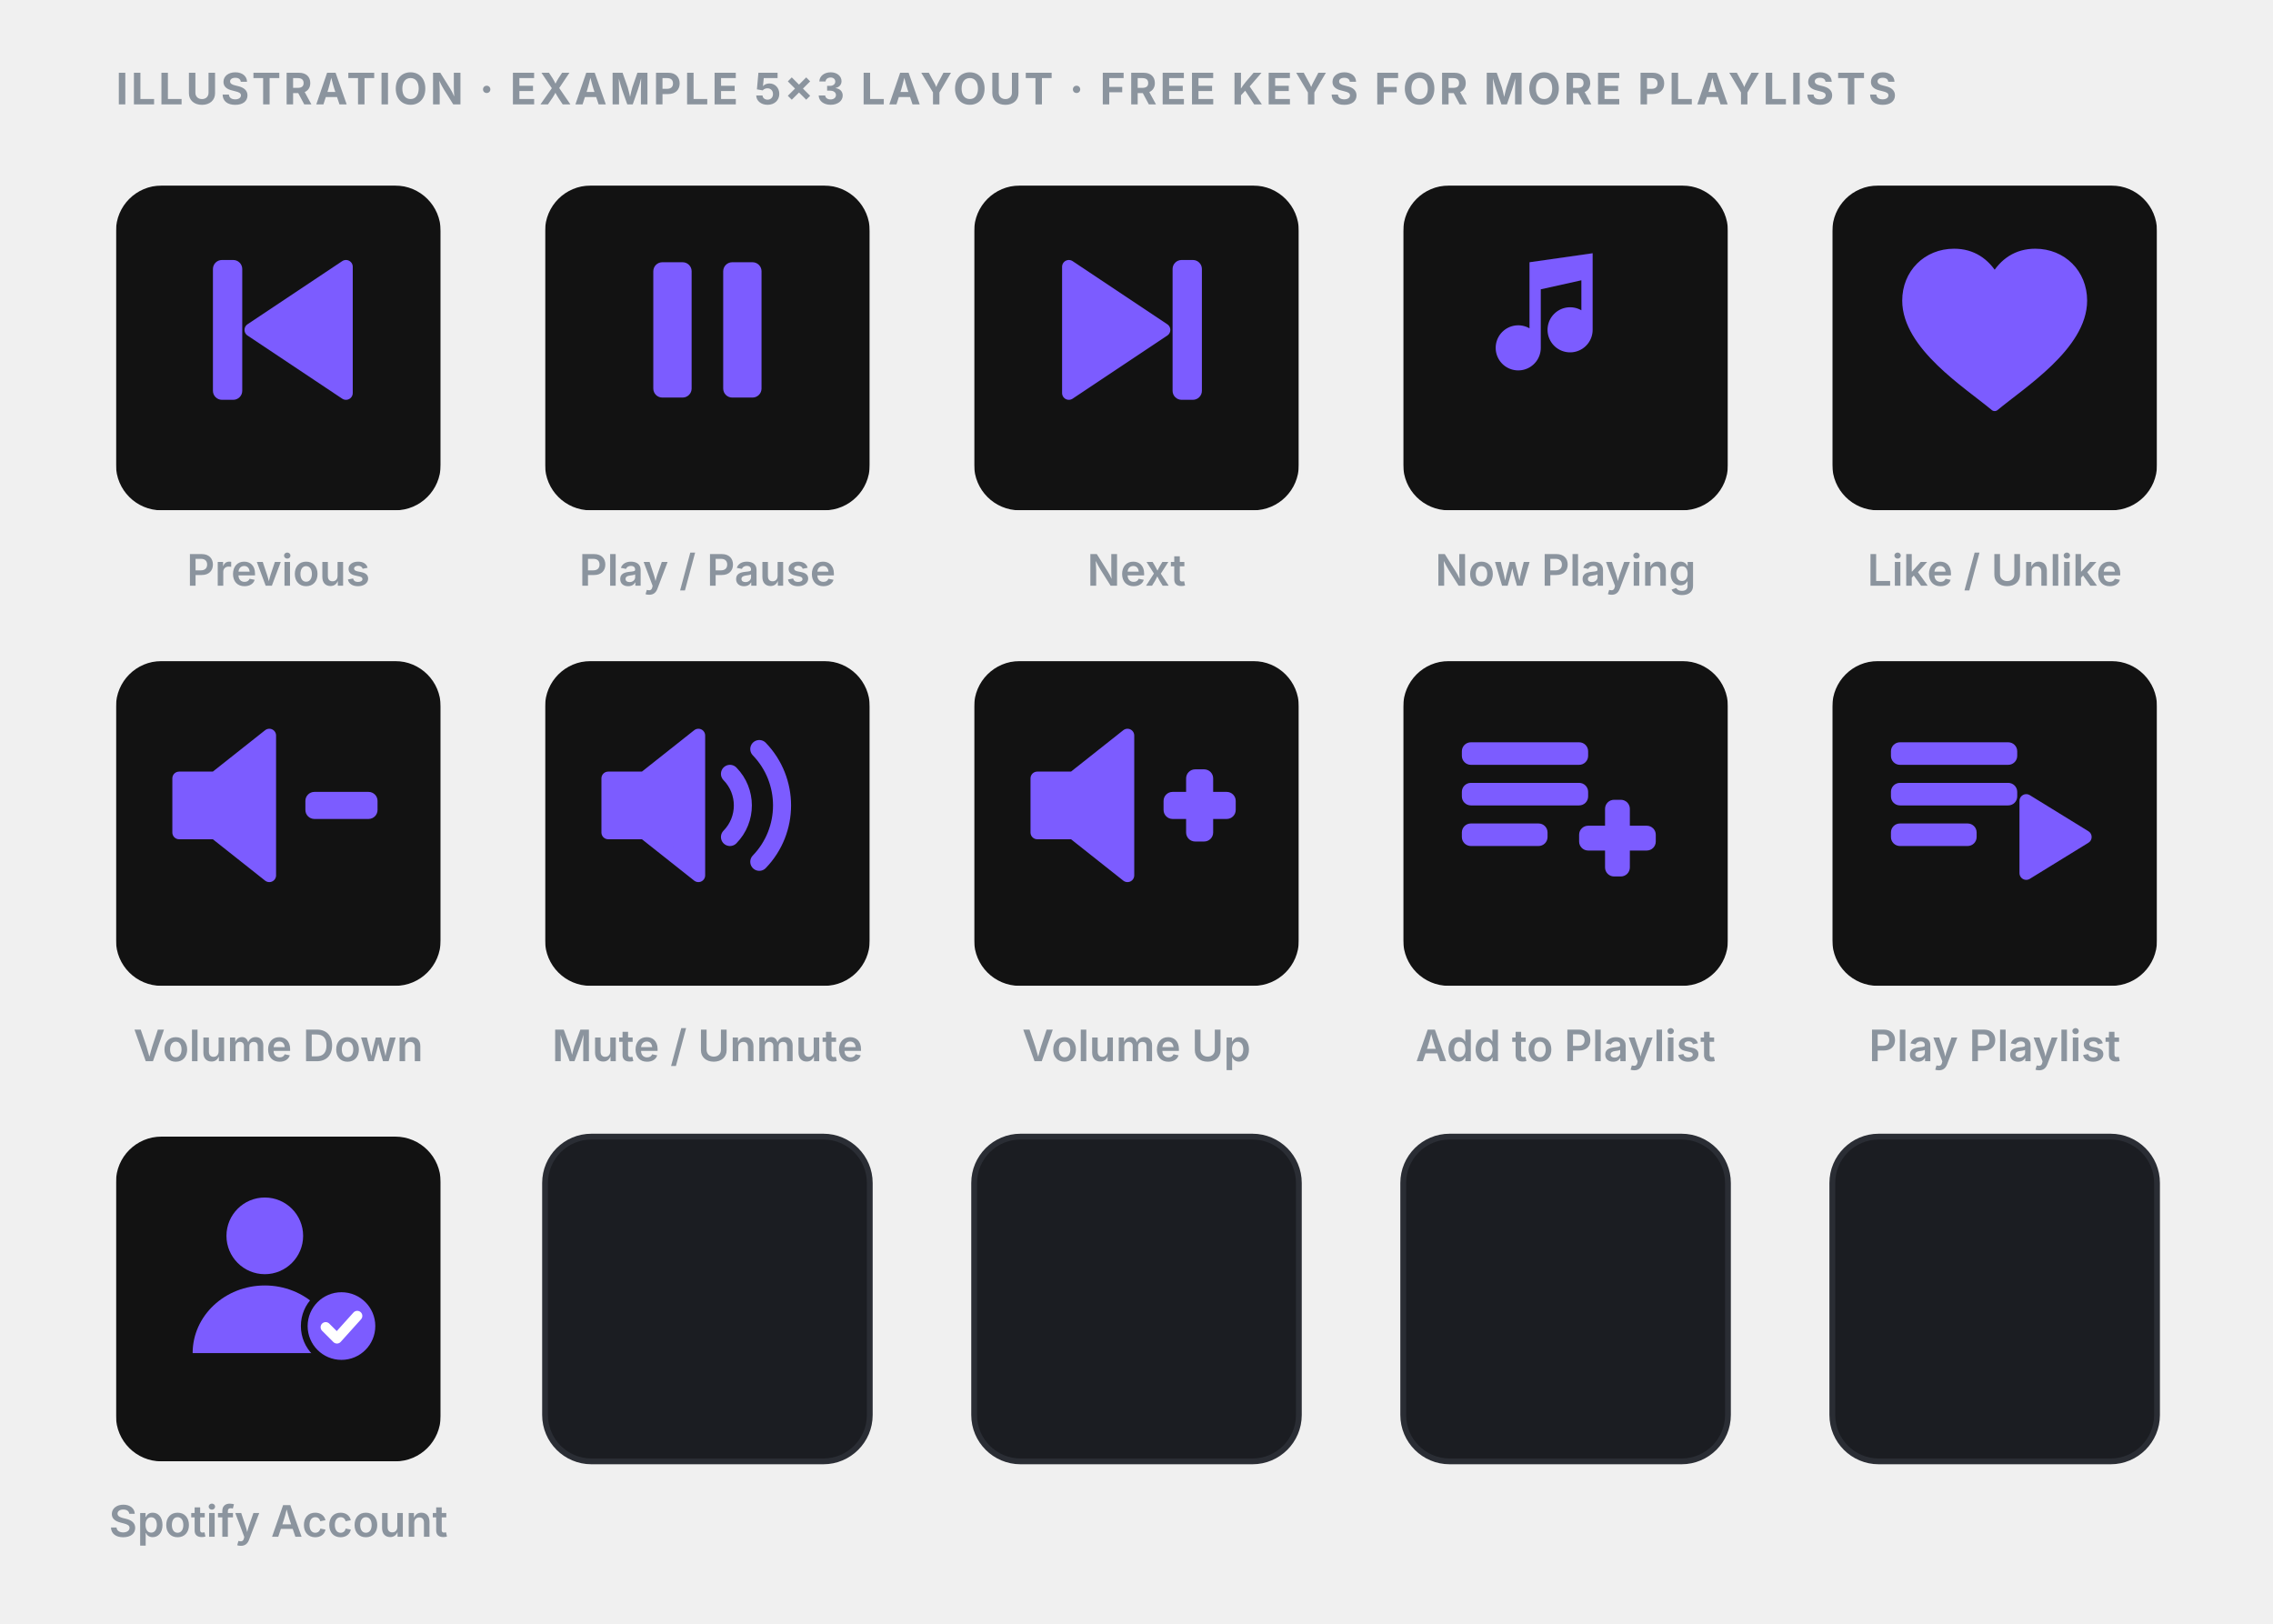
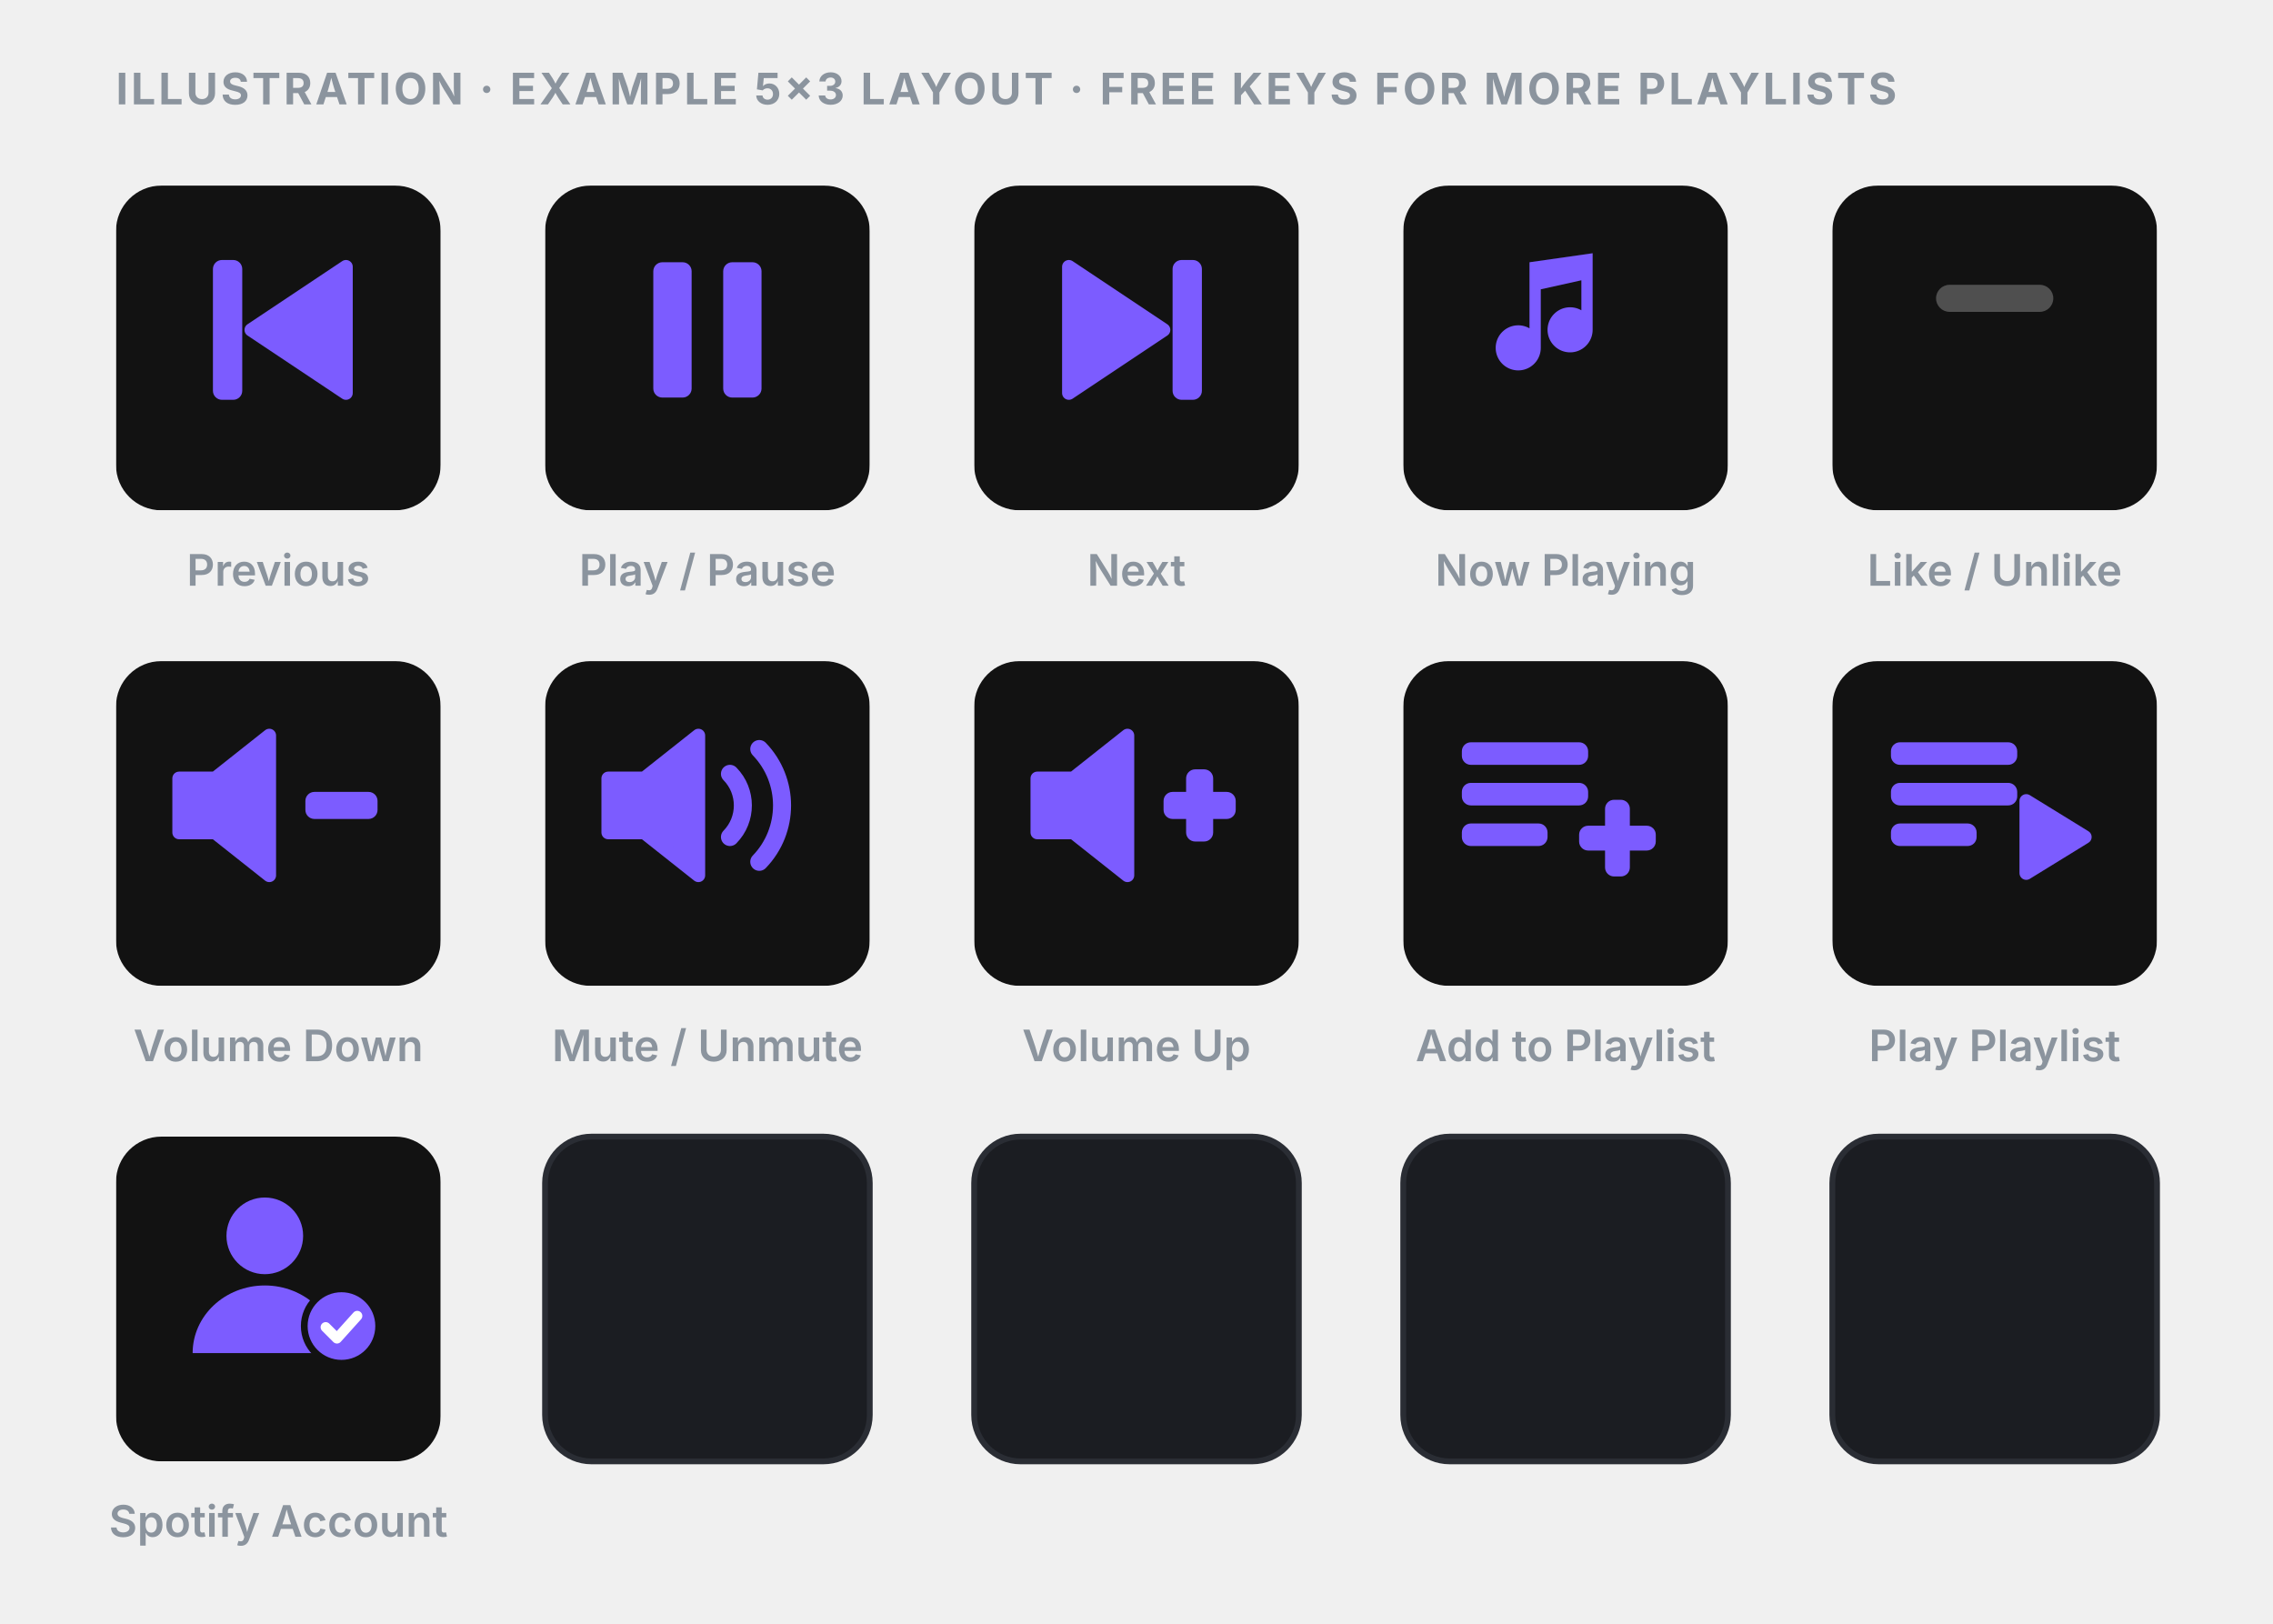
<svg xmlns="http://www.w3.org/2000/svg" width="784" height="560" viewBox="0 0 784 560">
  <defs>
    <clipPath id="key" clipPathUnits="objectBoundingBox">
      <rect width="1" height="1" rx="0.14" />
    </clipPath>
  </defs>
  <text x="40" y="36" font-family="'Segoe UI', Inter, 'Helvetica Neue', Arial, sans-serif" font-size="15" font-weight="700" letter-spacing="1" fill="#8B949E">ILLUSTRATION · EXAMPLE 5×3 LAYOUT · FREE KEYS FOR MORE PLAYLISTS</text>
  <g clip-path="url(#key)">
    <svg x="40" y="64" width="112" height="112" viewBox="0 0 144 144">
      <rect width="144" height="144" fill="#121212" />
      <path d="M102 36l-42 28 42 28z" fill="#7C5CFF" stroke="#7C5CFF" stroke-width="6" stroke-linejoin="round" />
      <rect x="43" y="33" width="13" height="62" rx="4" fill="#7C5CFF" />
    </svg>
  </g>
  <text x="96" y="202" font-family="'Segoe UI', Inter, 'Helvetica Neue', Arial, sans-serif" font-size="15" font-weight="600" fill="#8B949E" text-anchor="middle">Previous</text>
  <g clip-path="url(#key)">
    <svg x="188" y="64" width="112" height="112" viewBox="0 0 144 144">
      <rect width="144" height="144" fill="#121212" />
      <rect x="48" y="34" width="17" height="60" rx="4" fill="#7C5CFF" />
      <rect x="79" y="34" width="17" height="60" rx="4" fill="#7C5CFF" />
    </svg>
  </g>
  <text x="244" y="202" font-family="'Segoe UI', Inter, 'Helvetica Neue', Arial, sans-serif" font-size="15" font-weight="600" fill="#8B949E" text-anchor="middle">Play / Pause</text>
  <g clip-path="url(#key)">
    <svg x="336" y="64" width="112" height="112" viewBox="0 0 144 144">
      <rect width="144" height="144" fill="#121212" />
      <path d="M42 36l42 28-42 28z" fill="#7C5CFF" stroke="#7C5CFF" stroke-width="6" stroke-linejoin="round" />
      <rect x="88" y="33" width="13" height="62" rx="4" fill="#7C5CFF" />
    </svg>
  </g>
  <text x="392" y="202" font-family="'Segoe UI', Inter, 'Helvetica Neue', Arial, sans-serif" font-size="15" font-weight="600" fill="#8B949E" text-anchor="middle">Next</text>
  <g clip-path="url(#key)">
    <svg x="484" y="64" width="112" height="112" viewBox="0 0 144 144">
      <rect width="144" height="144" fill="#121212" />
      <path d="M84 30v34a10 10 0 1 1-5-8.7V42l-18 4v26a10 10 0 1 1-5-8.7V34z" fill="#7C5CFF" />
    </svg>
  </g>
  <text x="540" y="202" font-family="'Segoe UI', Inter, 'Helvetica Neue', Arial, sans-serif" font-size="15" font-weight="600" fill="#8B949E" text-anchor="middle">Now Playing</text>
  <g clip-path="url(#key)">
    <svg x="632" y="64" width="112" height="112" viewBox="0 0 144 144">
      <rect width="144" height="144" fill="#121212" />
-       <path d="M72 98C60 88 33 71 33 51C33 39 42 30 54 30C62 30 68 34 72 41C76 34 82 30 90 30C102 30 111 39 111 51C111 71 84 88 72 98Z" fill="#7C5CFF" stroke="#7C5CFF" stroke-width="4" stroke-linejoin="round" />
+       <rect x="46" y="44" width="52" height="12" rx="6" fill="#4F4F4F" />
    </svg>
  </g>
  <text x="688" y="202" font-family="'Segoe UI', Inter, 'Helvetica Neue', Arial, sans-serif" font-size="15" font-weight="600" fill="#8B949E" text-anchor="middle">Like / Unlike</text>
  <g clip-path="url(#key)">
    <svg x="40" y="228" width="112" height="112" viewBox="0 0 144 144">
      <rect width="144" height="144" fill="#121212" />
      <path d="M28 52h16l24-19v62L44 76H28z" fill="#7C5CFF" stroke="#7C5CFF" stroke-width="6" stroke-linejoin="round" />
      <rect x="84" y="58" width="32" height="12" rx="4" fill="#7C5CFF" />
    </svg>
  </g>
  <text x="96" y="366" font-family="'Segoe UI', Inter, 'Helvetica Neue', Arial, sans-serif" font-size="15" font-weight="600" fill="#8B949E" text-anchor="middle">Volume Down</text>
  <g clip-path="url(#key)">
    <svg x="188" y="228" width="112" height="112" viewBox="0 0 144 144">
      <rect width="144" height="144" fill="#121212" />
      <path d="M28 52h16l24-19v62L44 76H28z" fill="#7C5CFF" stroke="#7C5CFF" stroke-width="6" stroke-linejoin="round" />
      <path d="M82 50a20 20 0 0 1 0 28" fill="none" stroke="#7C5CFF" stroke-width="8" stroke-linecap="round" />
      <path d="M95 39a36 36 0 0 1 0 50" fill="none" stroke="#7C5CFF" stroke-width="8" stroke-linecap="round" />
    </svg>
  </g>
  <text x="244" y="366" font-family="'Segoe UI', Inter, 'Helvetica Neue', Arial, sans-serif" font-size="15" font-weight="600" fill="#8B949E" text-anchor="middle">Mute / Unmute</text>
  <g clip-path="url(#key)">
    <svg x="336" y="228" width="112" height="112" viewBox="0 0 144 144">
      <rect width="144" height="144" fill="#121212" />
      <path d="M28 52h16l24-19v62L44 76H28z" fill="#7C5CFF" stroke="#7C5CFF" stroke-width="6" stroke-linejoin="round" />
      <rect x="84" y="58" width="32" height="12" rx="4" fill="#7C5CFF" />
      <rect x="94" y="48" width="12" height="32" rx="4" fill="#7C5CFF" />
    </svg>
  </g>
  <text x="392" y="366" font-family="'Segoe UI', Inter, 'Helvetica Neue', Arial, sans-serif" font-size="15" font-weight="600" fill="#8B949E" text-anchor="middle">Volume Up</text>
  <g clip-path="url(#key)">
    <svg x="484" y="228" width="112" height="112" viewBox="0 0 144 144">
      <rect width="144" height="144" fill="#121212" />
      <rect x="26" y="36" width="56" height="10" rx="4" fill="#7C5CFF" />
      <rect x="26" y="54" width="56" height="10" rx="4" fill="#7C5CFF" />
      <rect x="26" y="72" width="38" height="10" rx="4" fill="#7C5CFF" />
      <rect x="78" y="73" width="34" height="11" rx="4" fill="#7C5CFF" />
      <rect x="89.5" y="61.5" width="11" height="34" rx="4" fill="#7C5CFF" />
    </svg>
  </g>
  <text x="540" y="366" font-family="'Segoe UI', Inter, 'Helvetica Neue', Arial, sans-serif" font-size="15" font-weight="600" fill="#8B949E" text-anchor="middle">Add to Playlist</text>
  <g clip-path="url(#key)">
    <svg x="632" y="228" width="112" height="112" viewBox="0 0 144 144">
      <rect width="144" height="144" fill="#121212" />
      <rect x="26" y="36" width="56" height="10" rx="4" fill="#7C5CFF" />
      <rect x="26" y="54" width="56" height="10" rx="4" fill="#7C5CFF" />
      <rect x="26" y="72" width="38" height="10" rx="4" fill="#7C5CFF" />
      <path d="M86 62l26 16-26 16z" fill="#7C5CFF" stroke="#7C5CFF" stroke-width="6" stroke-linejoin="round" />
    </svg>
  </g>
  <text x="688" y="366" font-family="'Segoe UI', Inter, 'Helvetica Neue', Arial, sans-serif" font-size="15" font-weight="600" fill="#8B949E" text-anchor="middle">Play Playlist</text>
  <g clip-path="url(#key)">
    <svg x="40" y="392" width="112" height="112" viewBox="0 0 144 144">
      <rect width="144" height="144" fill="#121212" />
      <circle cx="66" cy="44" r="17" fill="#7C5CFF" />
      <path d="M34 96a32 30 0 0 1 64 0Z" fill="#7C5CFF" />
      <circle cx="100" cy="84" r="18" fill="#121212" />
      <circle cx="100" cy="84" r="15" fill="#7C5CFF" />
      <path d="M93 84.5l5 5 9-10" fill="none" stroke="#FFFFFF" stroke-width="4.5" stroke-linecap="round" stroke-linejoin="round" />
    </svg>
  </g>
  <text x="96" y="530" font-family="'Segoe UI', Inter, 'Helvetica Neue', Arial, sans-serif" font-size="15" font-weight="600" fill="#8B949E" text-anchor="middle">Spotify Account</text>
  <rect x="188" y="392" width="112" height="112" rx="16" fill="#1B1D22" stroke="#2A2D34" stroke-width="2" />
  <rect x="336" y="392" width="112" height="112" rx="16" fill="#1B1D22" stroke="#2A2D34" stroke-width="2" />
  <rect x="484" y="392" width="112" height="112" rx="16" fill="#1B1D22" stroke="#2A2D34" stroke-width="2" />
  <rect x="632" y="392" width="112" height="112" rx="16" fill="#1B1D22" stroke="#2A2D34" stroke-width="2" />
</svg>
